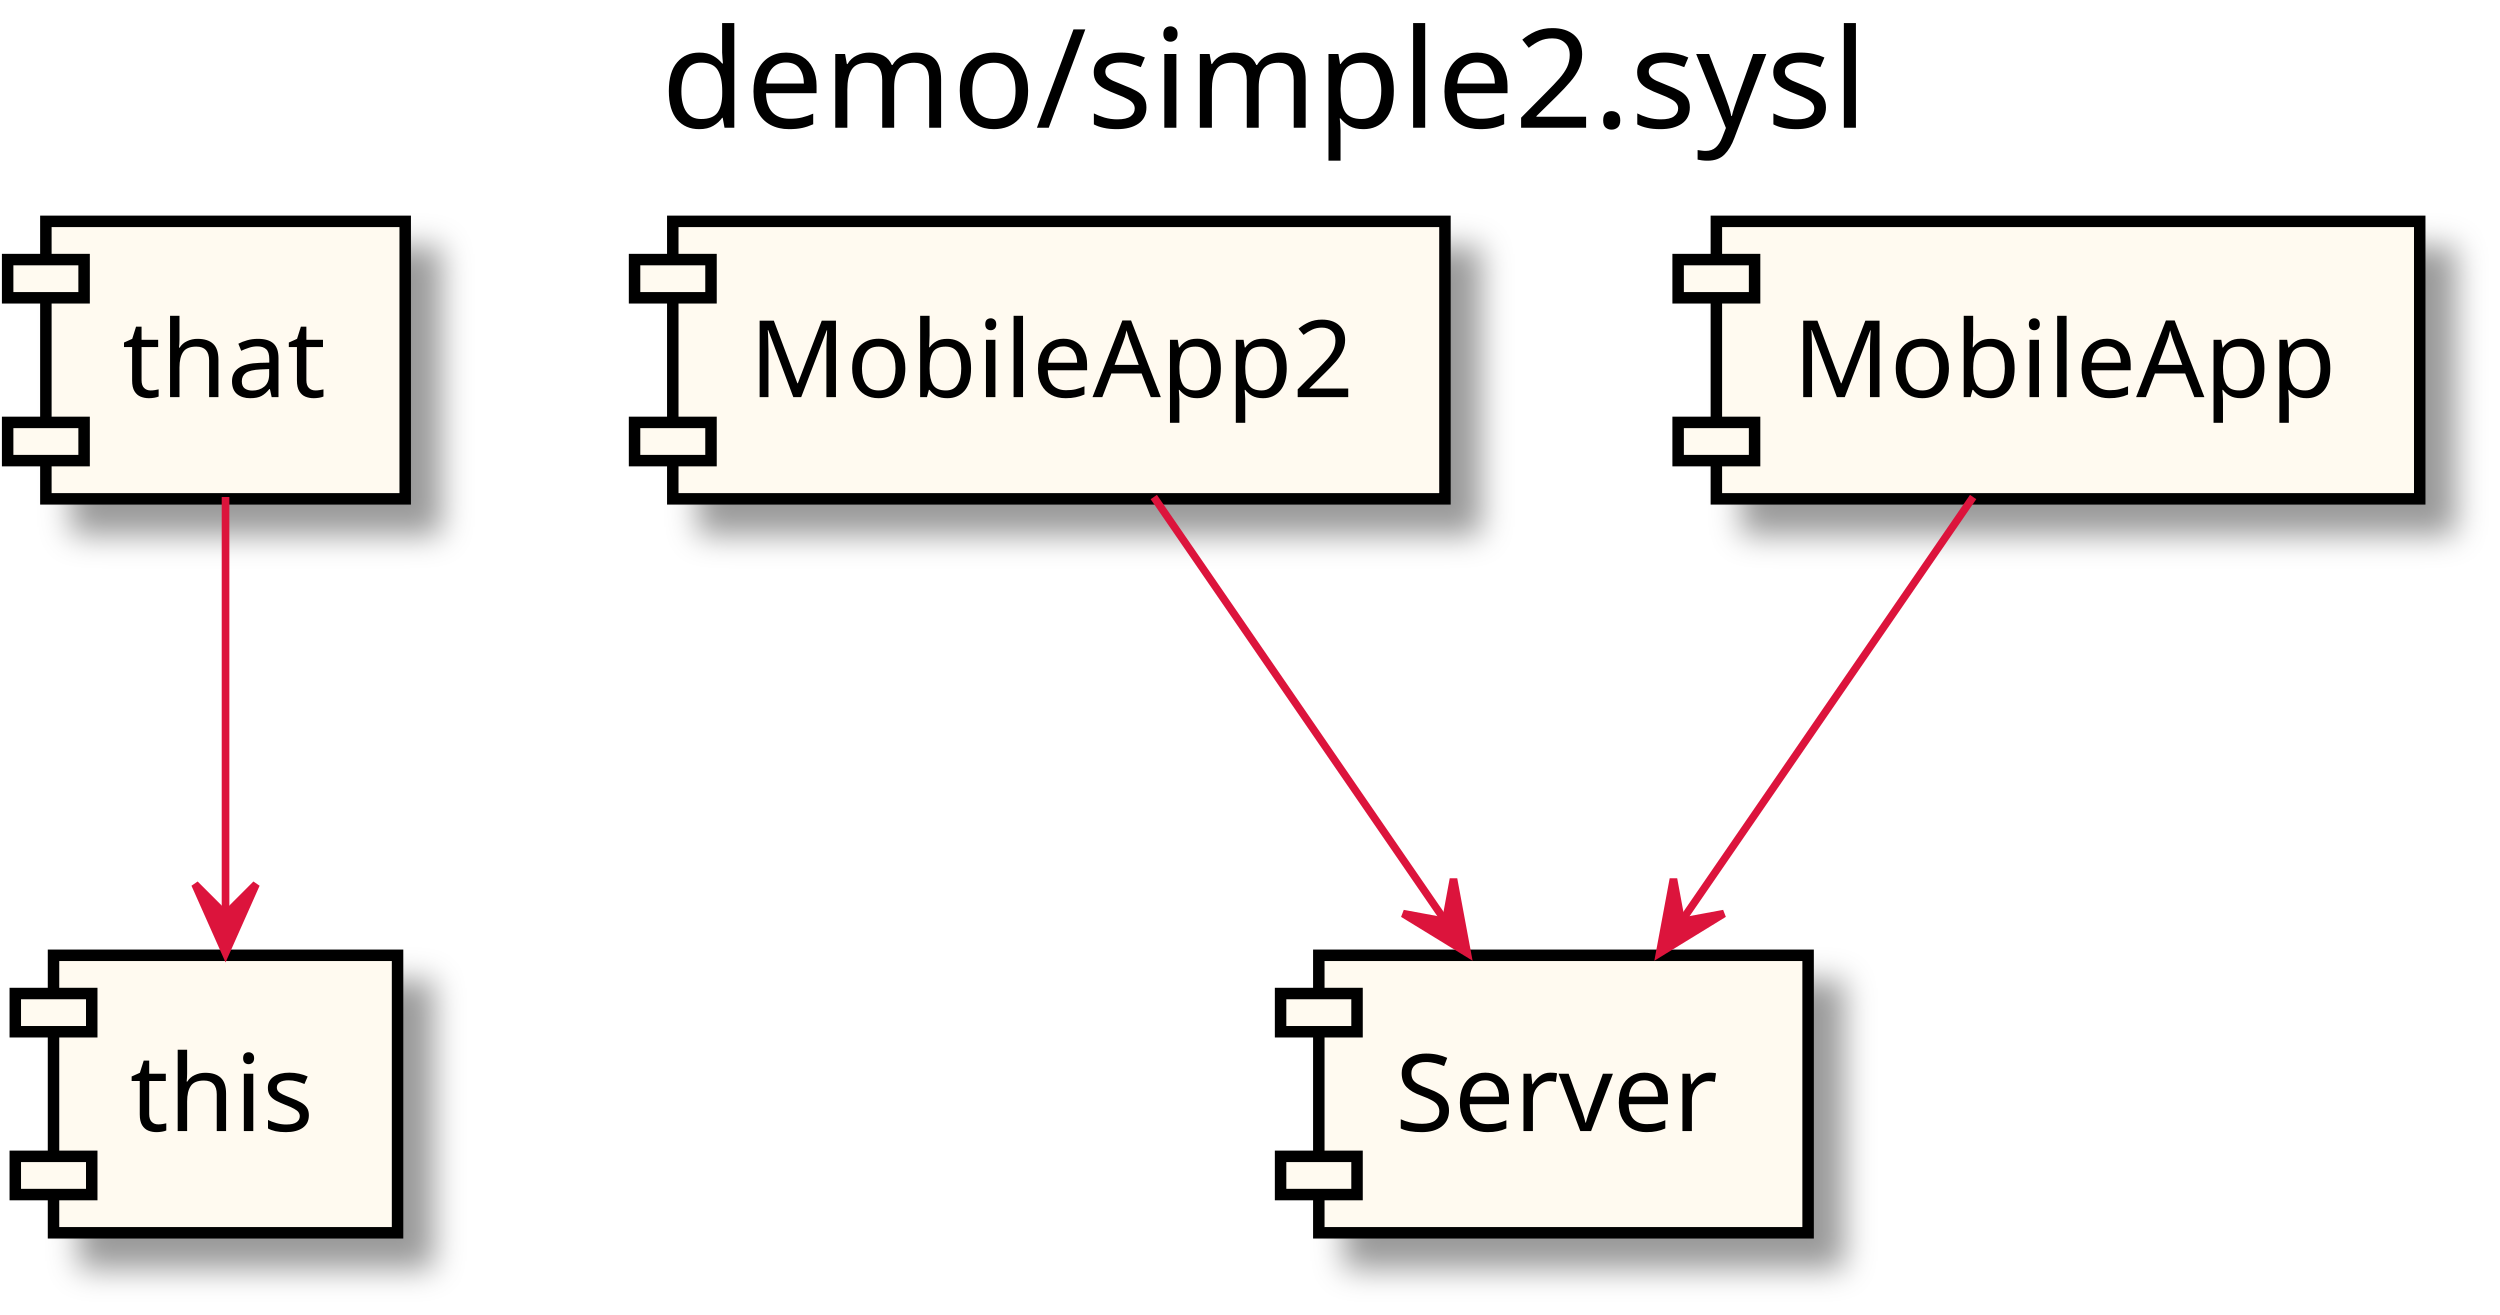
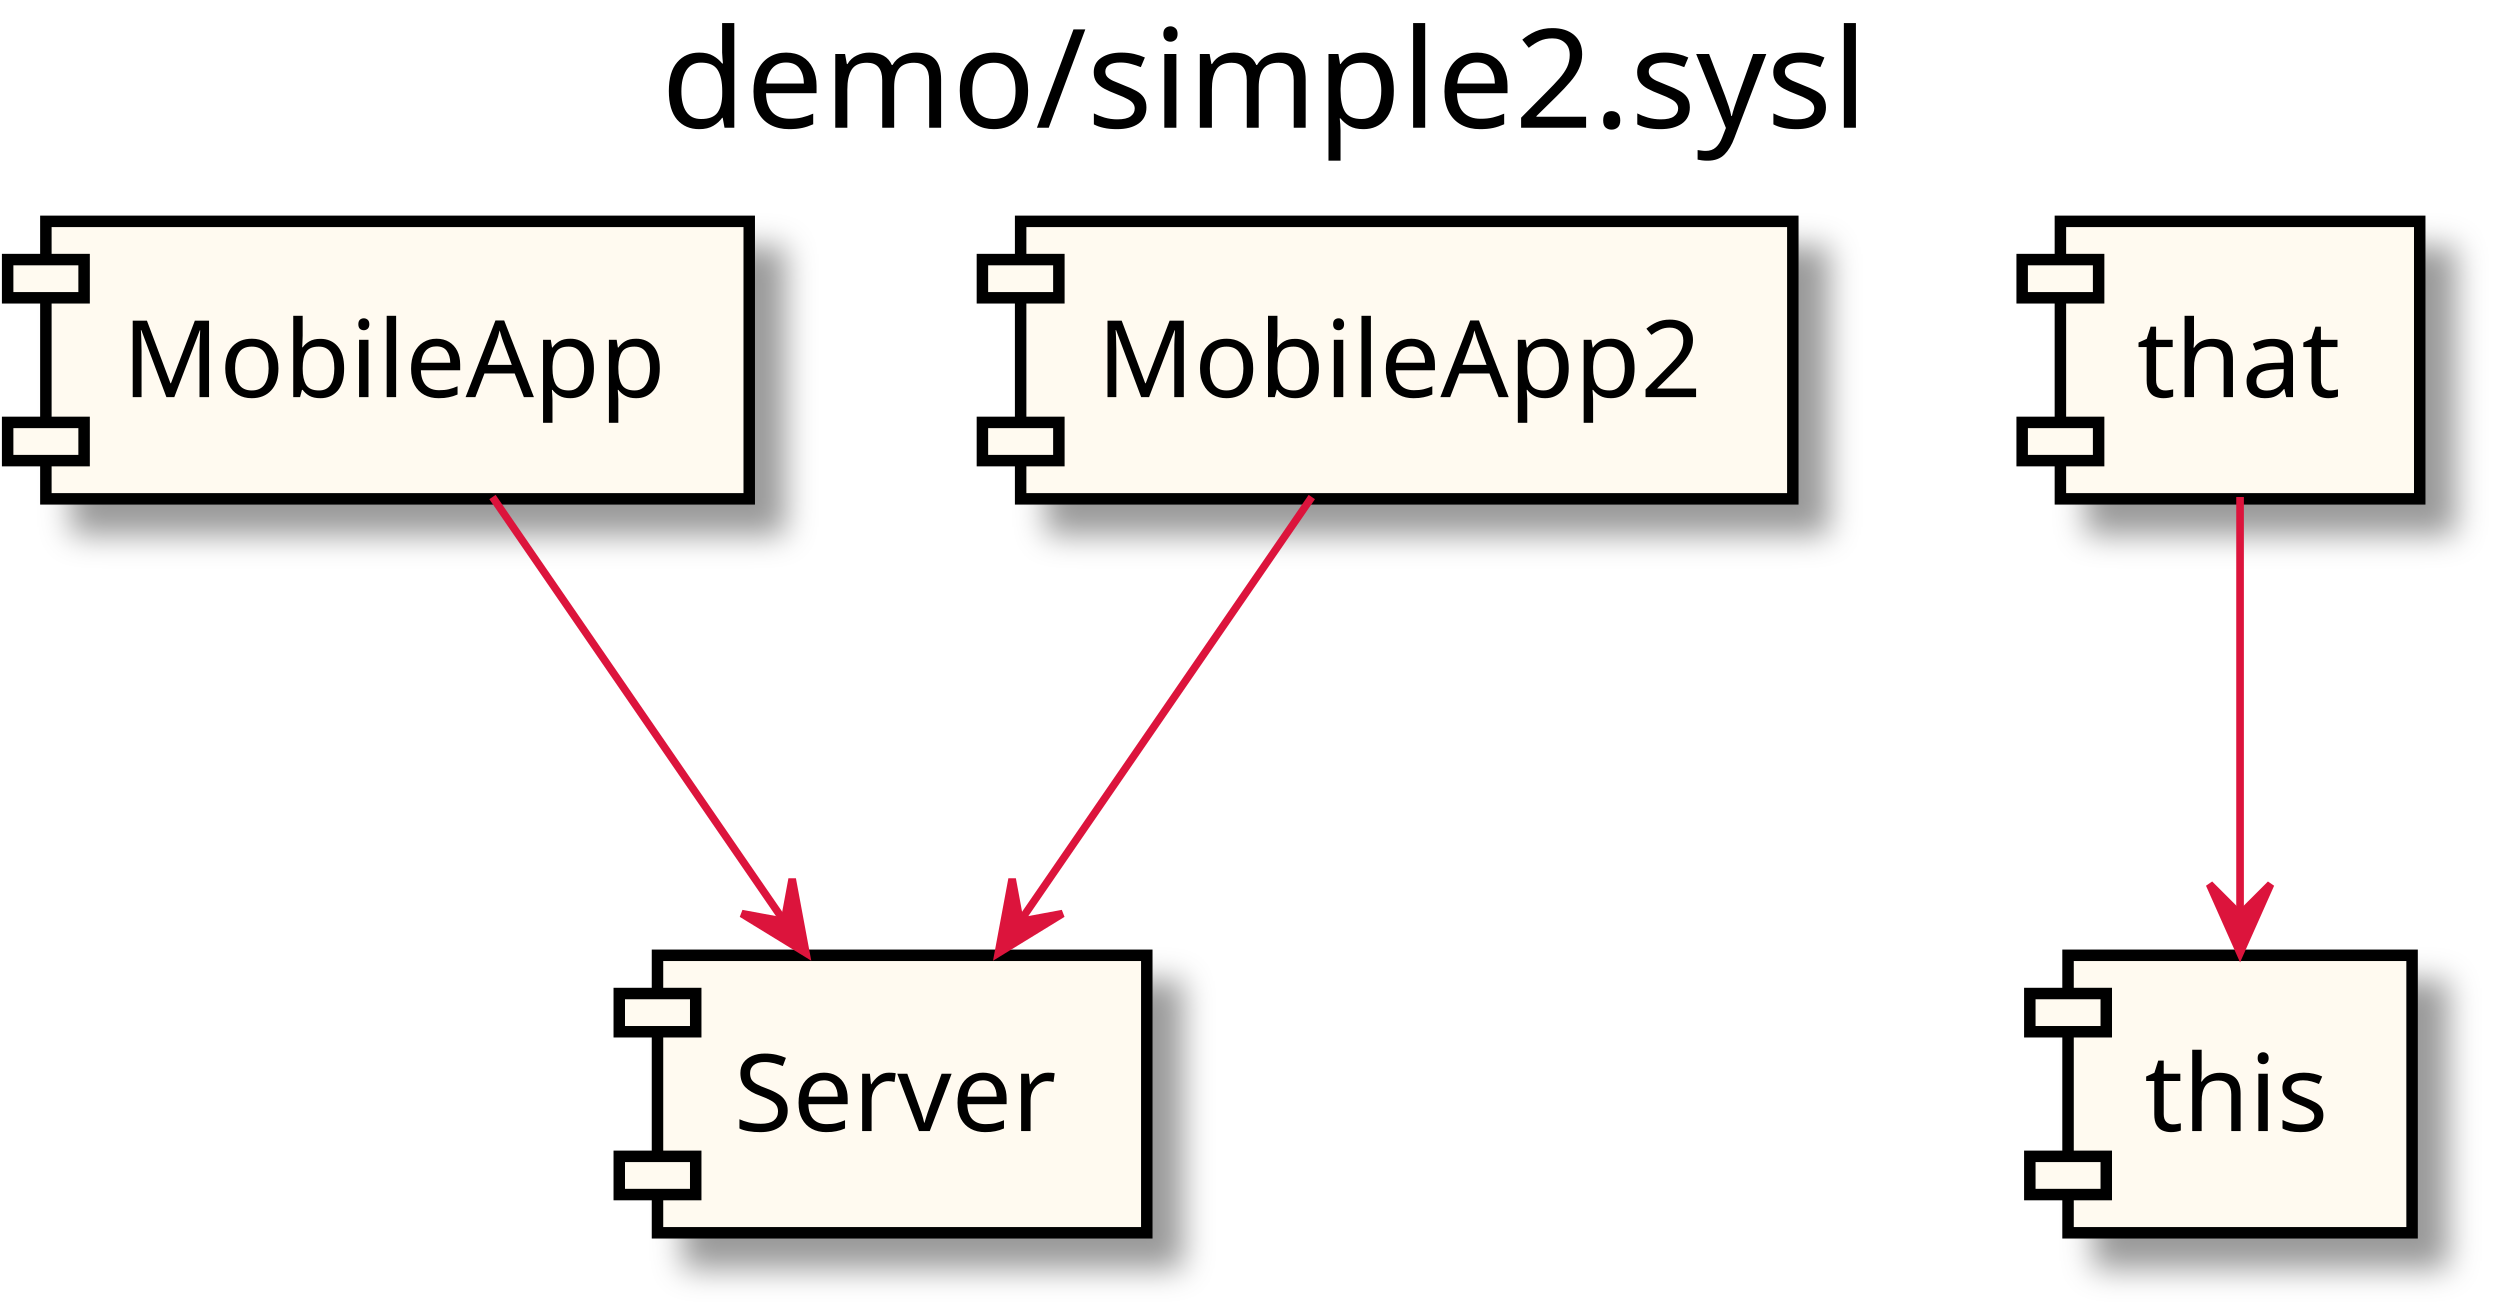
<svg xmlns="http://www.w3.org/2000/svg" contentScriptType="application/ecmascript" contentStyleType="text/css" height="172px" preserveAspectRatio="none" style="width:327px;height:172px;" version="1.1" viewBox="0 0 327 172" width="327px" zoomAndPan="magnify">
  <defs>
-     <filter height="300%" id="f3vvfly290pfu" width="300%" x="-1" y="-1">
+     <filter height="300%" id="fzh9ywqczyigg" width="300%" x="-1" y="-1">
      <feGaussianBlur result="blurOut" stdDeviation="2.0" />
      <feColorMatrix in="blurOut" result="blurOut2" type="matrix" values="0 0 0 0 0 0 0 0 0 0 0 0 0 0 0 0 0 0 .4 0" />
      <feOffset dx="4.0" dy="4.0" in="blurOut2" result="blurOut3" />
      <feBlend in="SourceGraphic" in2="blurOut3" mode="normal" />
    </filter>
  </defs>
  <g>
    <text fill="#000000" font-family="sans-serif" font-size="18" lengthAdjust="spacingAndGlyphs" textLength="162" x="86.5" y="16.708">demo/simple2.sysl</text>
-     <rect fill="#FFFAF0" filter="url(#f3vvfly290pfu)" height="36.297" style="stroke: #000000; stroke-width: 1.5;" width="47" x="6" y="28.953" />
+     <rect fill="#FFFAF0" filter="url(#fzh9ywqczyigg)" height="36.297" style="stroke: #000000; stroke-width: 1.5;" width="92" x="6" y="28.953" />
    <rect fill="#FFFAF0" height="5" style="stroke: #000000; stroke-width: 1.5;" width="10" x="1" y="33.953" />
    <rect fill="#FFFAF0" height="5" style="stroke: #000000; stroke-width: 1.5;" width="10" x="1" y="55.25" />
-     <text fill="#000000" font-family="sans-serif" font-size="14" lengthAdjust="spacingAndGlyphs" textLength="27" x="16" y="51.948">that</text>
-     <rect fill="#FFFAF0" filter="url(#f3vvfly290pfu)" height="36.297" style="stroke: #000000; stroke-width: 1.5;" width="45" x="7" y="124.953" />
-     <rect fill="#FFFAF0" height="5" style="stroke: #000000; stroke-width: 1.5;" width="10" x="2" y="129.953" />
-     <rect fill="#FFFAF0" height="5" style="stroke: #000000; stroke-width: 1.5;" width="10" x="2" y="151.25" />
-     <text fill="#000000" font-family="sans-serif" font-size="14" lengthAdjust="spacingAndGlyphs" textLength="25" x="17" y="147.948">this</text>
-     <rect fill="#FFFAF0" filter="url(#f3vvfly290pfu)" height="36.297" style="stroke: #000000; stroke-width: 1.5;" width="101" x="88" y="28.953" />
-     <rect fill="#FFFAF0" height="5" style="stroke: #000000; stroke-width: 1.5;" width="10" x="83" y="33.953" />
-     <rect fill="#FFFAF0" height="5" style="stroke: #000000; stroke-width: 1.5;" width="10" x="83" y="55.25" />
-     <text fill="#000000" font-family="sans-serif" font-size="14" lengthAdjust="spacingAndGlyphs" textLength="81" x="98" y="51.948">MobileApp2</text>
-     <rect fill="#FFFAF0" filter="url(#f3vvfly290pfu)" height="36.297" style="stroke: #000000; stroke-width: 1.5;" width="64" x="172.5" y="124.953" />
-     <rect fill="#FFFAF0" height="5" style="stroke: #000000; stroke-width: 1.5;" width="10" x="167.5" y="129.953" />
-     <rect fill="#FFFAF0" height="5" style="stroke: #000000; stroke-width: 1.5;" width="10" x="167.5" y="151.25" />
-     <text fill="#000000" font-family="sans-serif" font-size="14" lengthAdjust="spacingAndGlyphs" textLength="44" x="182.5" y="147.948">Server</text>
-     <rect fill="#FFFAF0" filter="url(#f3vvfly290pfu)" height="36.297" style="stroke: #000000; stroke-width: 1.5;" width="92" x="224.5" y="28.953" />
-     <rect fill="#FFFAF0" height="5" style="stroke: #000000; stroke-width: 1.5;" width="10" x="219.5" y="33.953" />
-     <rect fill="#FFFAF0" height="5" style="stroke: #000000; stroke-width: 1.5;" width="10" x="219.5" y="55.25" />
-     <text fill="#000000" font-family="sans-serif" font-size="14" lengthAdjust="spacingAndGlyphs" textLength="72" x="234.5" y="51.948">MobileApp</text>
-     <path d="M29.5,65.01 C29.5,80.466 29.5,102.818 29.5,119.626 " fill="none" id="_0-&gt;_1" style="stroke: #DC143C; stroke-width: 1.0;" />
-     <polygon fill="#DC143C" points="29.5,124.651,33.5,115.651,29.5,119.651,25.5,115.651,29.5,124.651" style="stroke: #DC143C; stroke-width: 1.0;" />
-     <path d="M150.914,65.01 C161.723,80.732 177.438,103.591 189.057,120.491 " fill="none" id="_2-&gt;_3" style="stroke: #DC143C; stroke-width: 1.0;" />
-     <polygon fill="#DC143C" points="191.917,124.651,190.115,114.968,189.084,120.531,183.522,119.501,191.917,124.651" style="stroke: #DC143C; stroke-width: 1.0;" />
-     <path d="M258.086,65.01 C247.277,80.732 231.562,103.591 219.943,120.491 " fill="none" id="_4-&gt;_3" style="stroke: #DC143C; stroke-width: 1.0;" />
-     <polygon fill="#DC143C" points="217.083,124.651,225.478,119.501,219.916,120.531,218.885,114.968,217.083,124.651" style="stroke: #DC143C; stroke-width: 1.0;" />
+     <text fill="#000000" font-family="sans-serif" font-size="14" lengthAdjust="spacingAndGlyphs" textLength="72" x="16" y="51.948">MobileApp</text>
+     <rect fill="#FFFAF0" filter="url(#fzh9ywqczyigg)" height="36.297" style="stroke: #000000; stroke-width: 1.5;" width="64" x="86" y="124.953" />
+     <rect fill="#FFFAF0" height="5" style="stroke: #000000; stroke-width: 1.5;" width="10" x="81" y="129.953" />
+     <rect fill="#FFFAF0" height="5" style="stroke: #000000; stroke-width: 1.5;" width="10" x="81" y="151.25" />
+     <text fill="#000000" font-family="sans-serif" font-size="14" lengthAdjust="spacingAndGlyphs" textLength="44" x="96" y="147.948">Server</text>
+     <rect fill="#FFFAF0" filter="url(#fzh9ywqczyigg)" height="36.297" style="stroke: #000000; stroke-width: 1.5;" width="47" x="269.5" y="28.953" />
+     <rect fill="#FFFAF0" height="5" style="stroke: #000000; stroke-width: 1.5;" width="10" x="264.5" y="33.953" />
+     <rect fill="#FFFAF0" height="5" style="stroke: #000000; stroke-width: 1.5;" width="10" x="264.5" y="55.25" />
+     <text fill="#000000" font-family="sans-serif" font-size="14" lengthAdjust="spacingAndGlyphs" textLength="27" x="279.5" y="51.948">that</text>
+     <rect fill="#FFFAF0" filter="url(#fzh9ywqczyigg)" height="36.297" style="stroke: #000000; stroke-width: 1.5;" width="45" x="270.5" y="124.953" />
+     <rect fill="#FFFAF0" height="5" style="stroke: #000000; stroke-width: 1.5;" width="10" x="265.5" y="129.953" />
+     <rect fill="#FFFAF0" height="5" style="stroke: #000000; stroke-width: 1.5;" width="10" x="265.5" y="151.25" />
+     <text fill="#000000" font-family="sans-serif" font-size="14" lengthAdjust="spacingAndGlyphs" textLength="25" x="280.5" y="147.948">this</text>
+     <rect fill="#FFFAF0" filter="url(#fzh9ywqczyigg)" height="36.297" style="stroke: #000000; stroke-width: 1.5;" width="101" x="133.5" y="28.953" />
+     <rect fill="#FFFAF0" height="5" style="stroke: #000000; stroke-width: 1.5;" width="10" x="128.5" y="33.953" />
+     <rect fill="#FFFAF0" height="5" style="stroke: #000000; stroke-width: 1.5;" width="10" x="128.5" y="55.25" />
+     <text fill="#000000" font-family="sans-serif" font-size="14" lengthAdjust="spacingAndGlyphs" textLength="81" x="143.5" y="51.948">MobileApp2</text>
+     <path d="M64.414,65.01 C75.223,80.732 90.938,103.591 102.557,120.491 " fill="none" id="_0-&gt;_1" style="stroke: #DC143C; stroke-width: 1.0;" />
+     <polygon fill="#DC143C" points="105.417,124.651,103.615,114.968,102.585,120.531,97.022,119.501,105.417,124.651" style="stroke: #DC143C; stroke-width: 1.0;" />
+     <path d="M293,65.01 C293,80.466 293,102.818 293,119.626 " fill="none" id="_2-&gt;_3" style="stroke: #DC143C; stroke-width: 1.0;" />
+     <polygon fill="#DC143C" points="293,124.651,297,115.651,293,119.651,289,115.651,293,124.651" style="stroke: #DC143C; stroke-width: 1.0;" />
+     <path d="M171.586,65.01 C160.777,80.732 145.062,103.591 133.443,120.491 " fill="none" id="_4-&gt;_1" style="stroke: #DC143C; stroke-width: 1.0;" />
+     <polygon fill="#DC143C" points="130.583,124.651,138.978,119.501,133.416,120.531,132.385,114.968,130.583,124.651" style="stroke: #DC143C; stroke-width: 1.0;" />
  </g>
</svg>
